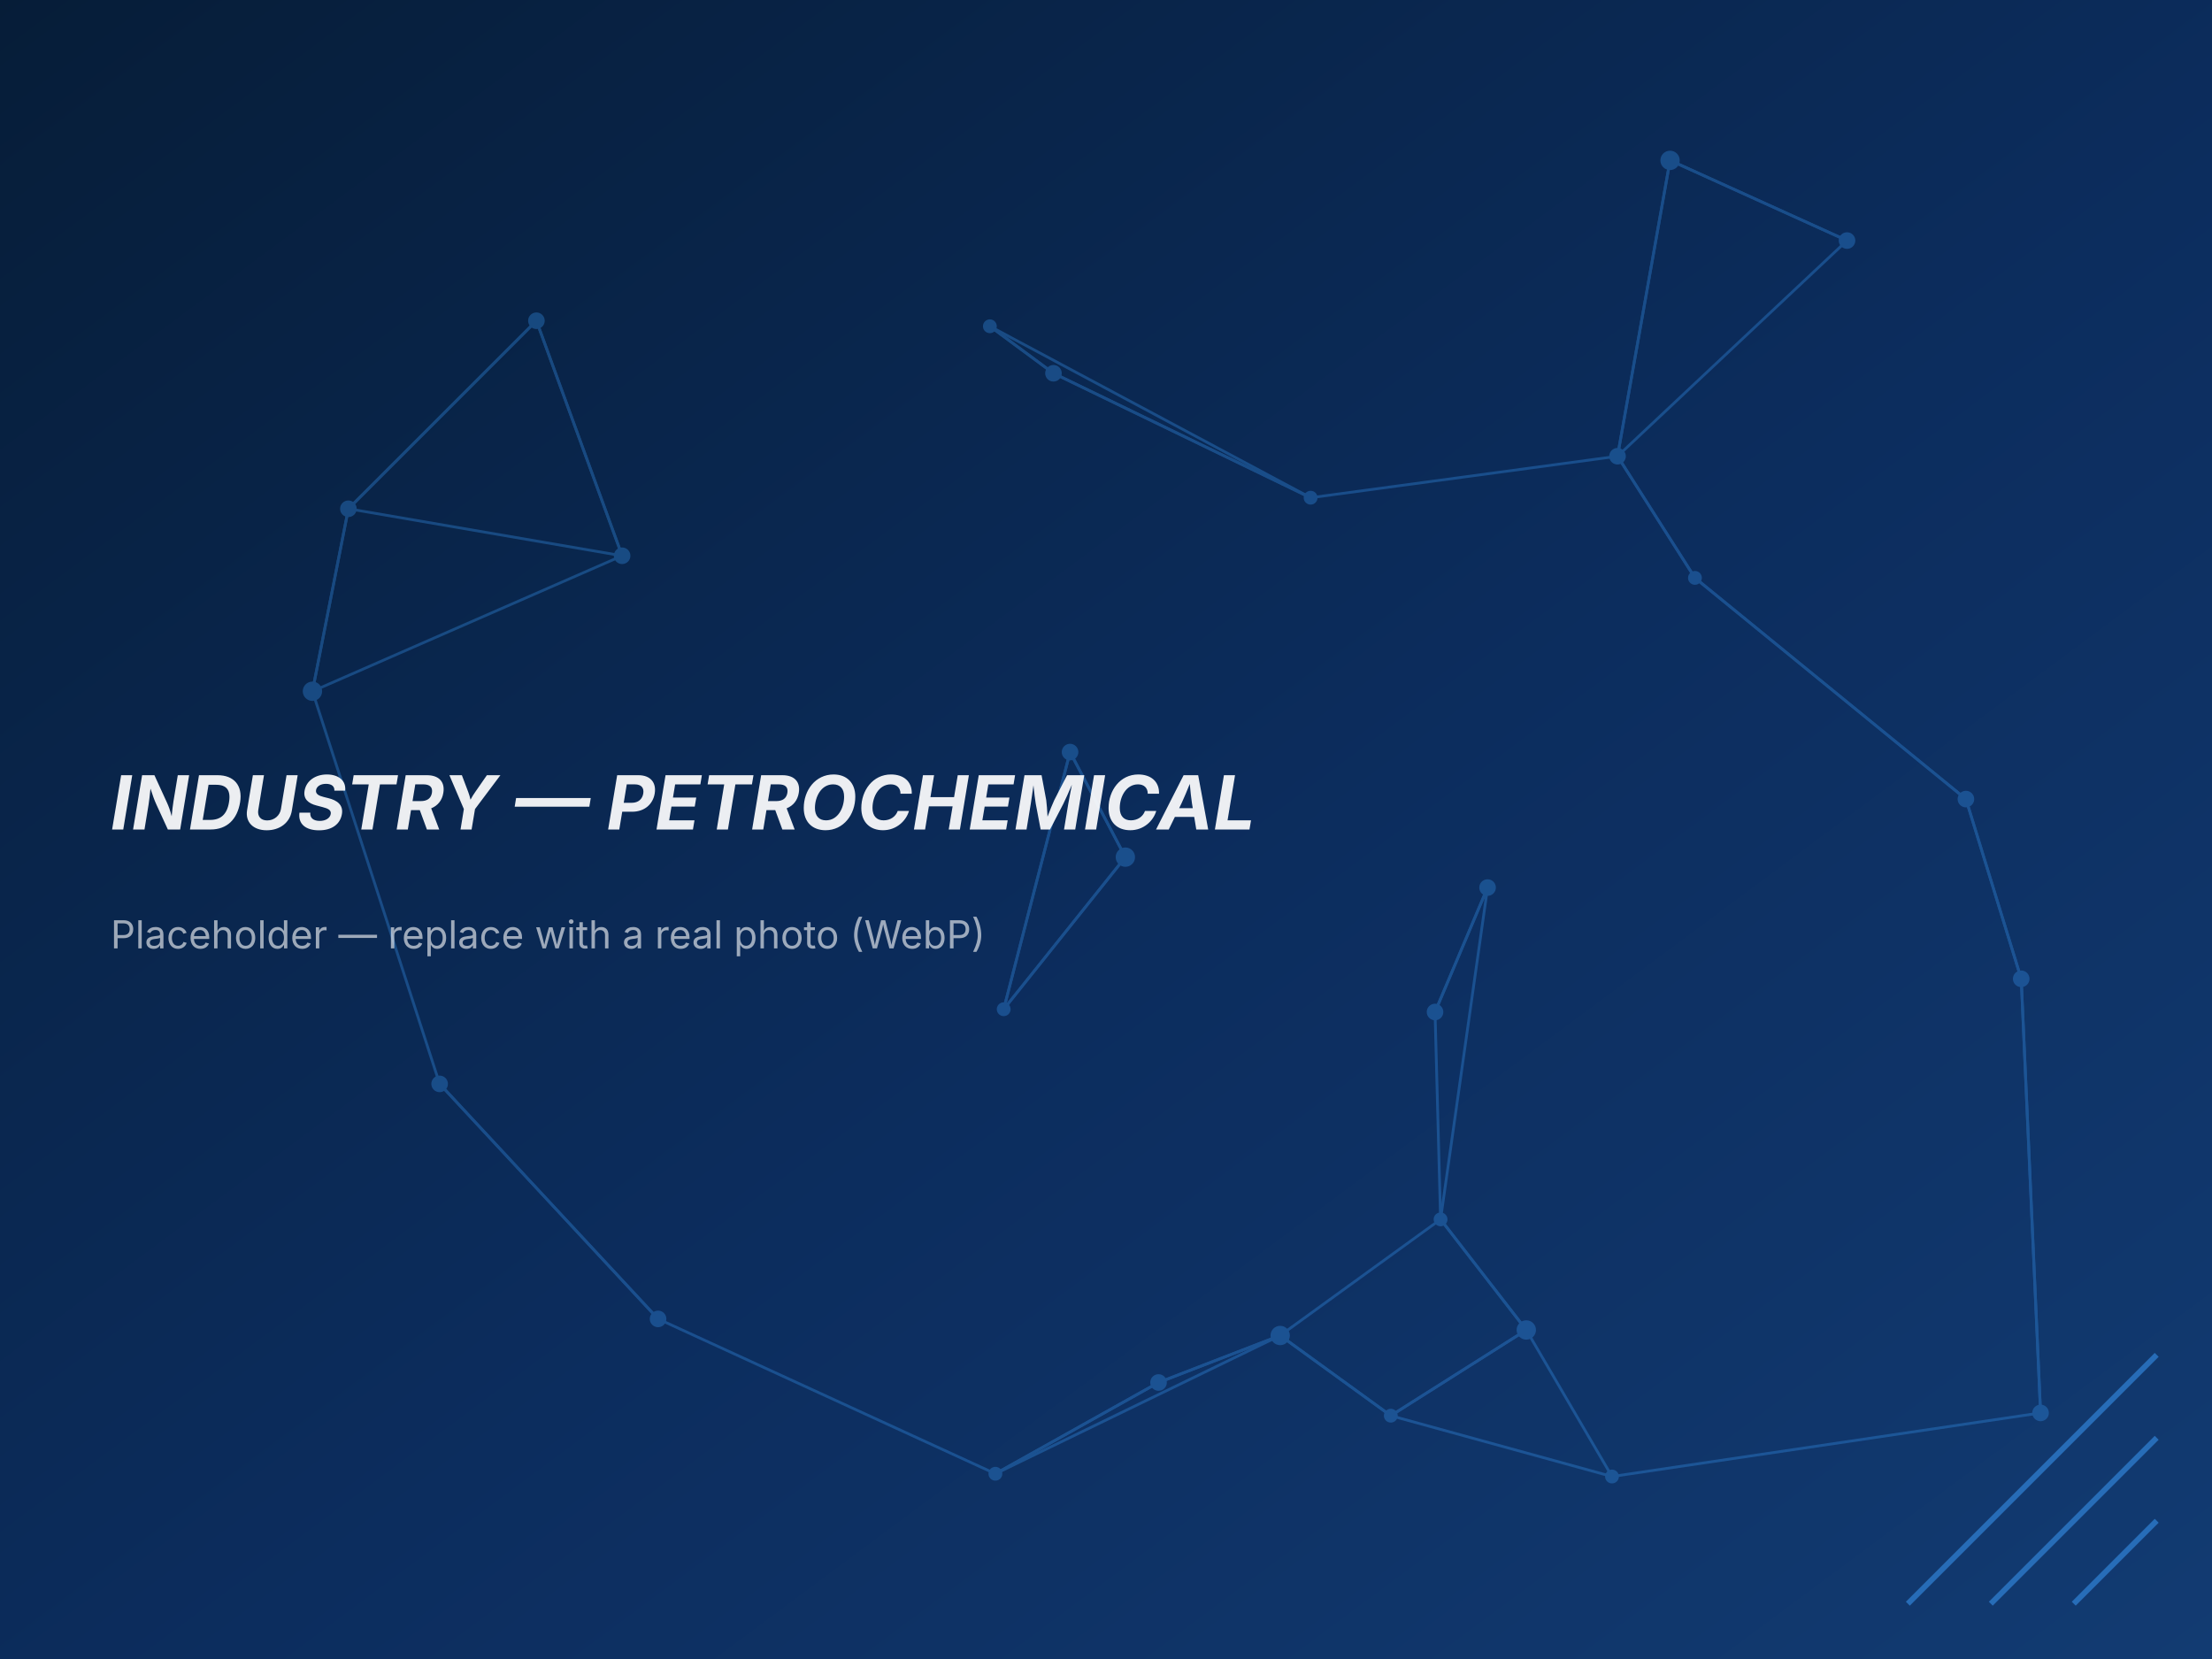
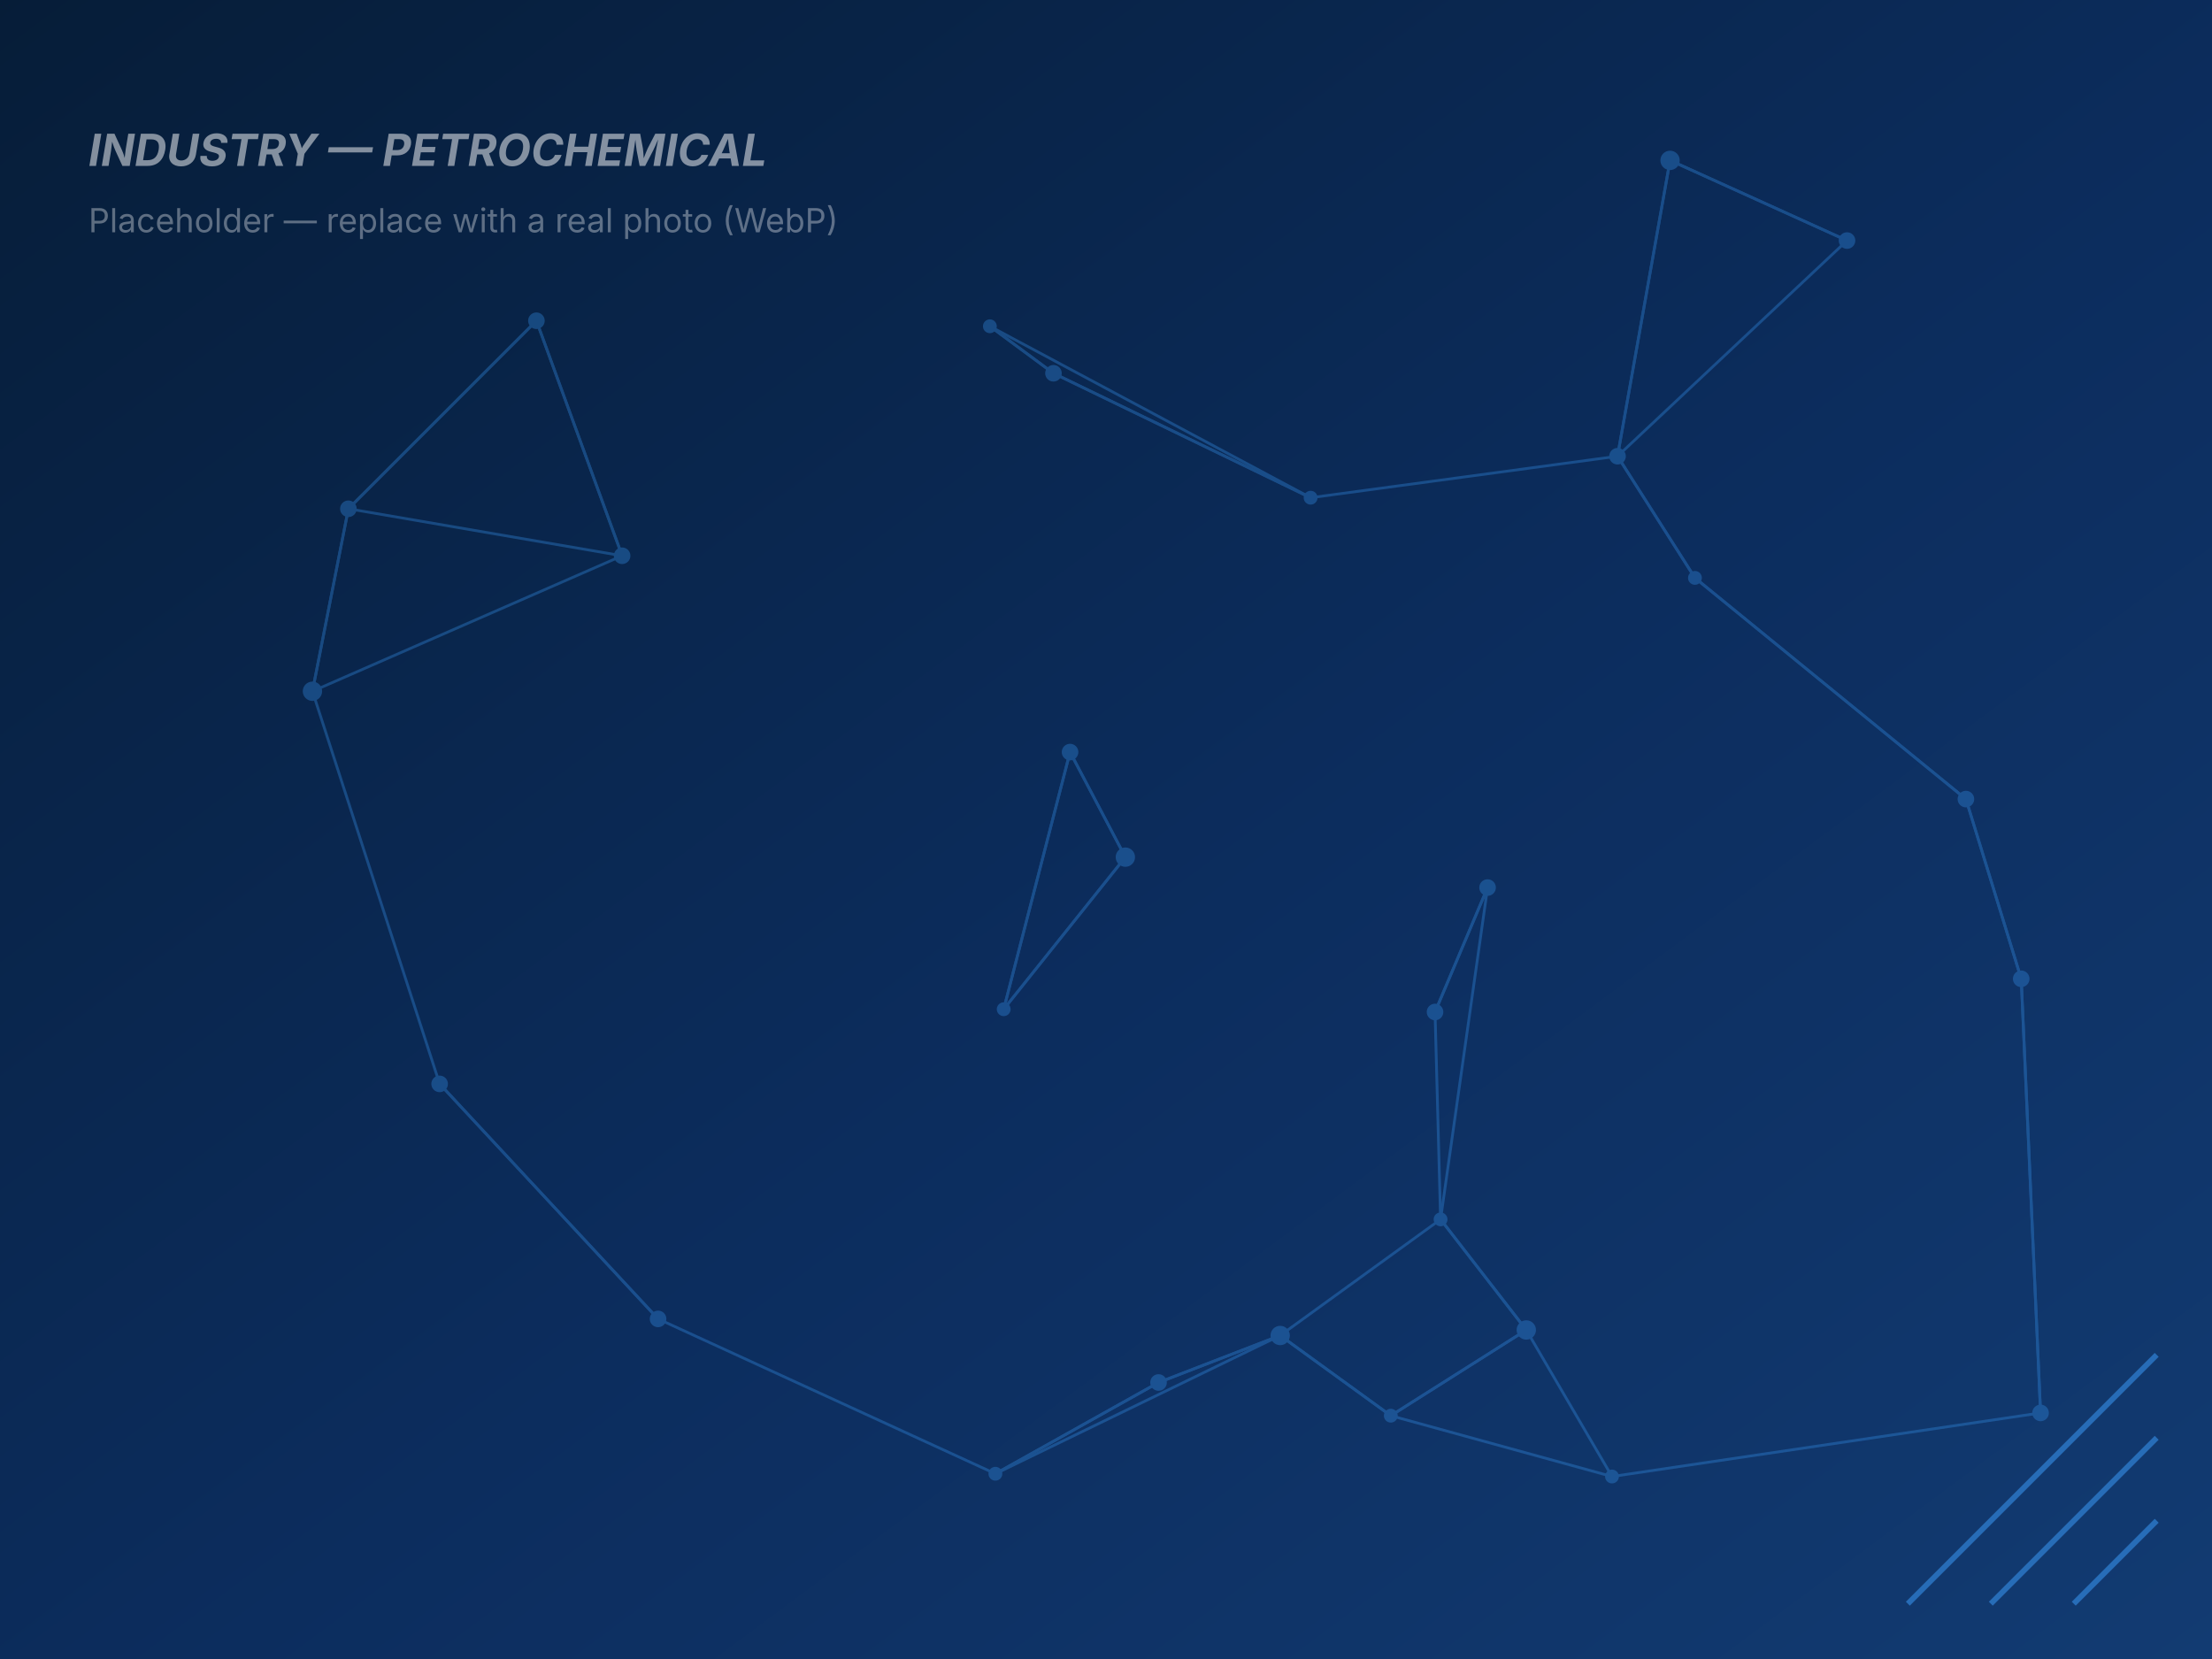
<svg xmlns="http://www.w3.org/2000/svg" width="800" height="600" viewBox="0 0 800 600" role="img" aria-label="Industry — Petrochemical">
  <defs>
    <linearGradient id="g" x1="0" y1="0" x2="1" y2="1">
      <stop offset="0" stop-color="#061D38" />
      <stop offset=".55" stop-color="#0C2D5E" />
      <stop offset="1" stop-color="#123B72" />
    </linearGradient>
  </defs>
  <rect width="800" height="600" fill="url(#g)" />
  <g stroke="#358FE8" stroke-width="1" opacity=".35" fill="#358FE8">
    <line x1="387" y1="272" x2="407" y2="310" />
    <line x1="387" y1="272" x2="363" y2="365" />
    <line x1="521" y1="441" x2="552" y2="481" />
    <line x1="521" y1="441" x2="463" y2="483" />
    <line x1="360" y1="533" x2="419" y2="500" />
    <line x1="360" y1="533" x2="463" y2="483" />
    <line x1="419" y1="500" x2="463" y2="483" />
    <line x1="419" y1="500" x2="360" y2="533" />
    <line x1="358" y1="118" x2="381" y2="135" />
    <line x1="358" y1="118" x2="474" y2="180" />
    <line x1="194" y1="116" x2="225" y2="201" />
    <line x1="194" y1="116" x2="126" y2="184" />
    <line x1="126" y1="184" x2="113" y2="250" />
    <line x1="126" y1="184" x2="194" y2="116" />
    <line x1="238" y1="477" x2="159" y2="392" />
    <line x1="238" y1="477" x2="360" y2="533" />
    <line x1="463" y1="483" x2="419" y2="500" />
    <line x1="463" y1="483" x2="503" y2="512" />
    <line x1="474" y1="180" x2="381" y2="135" />
    <line x1="474" y1="180" x2="585" y2="165" />
    <line x1="381" y1="135" x2="358" y2="118" />
    <line x1="381" y1="135" x2="474" y2="180" />
    <line x1="668" y1="87" x2="604" y2="58" />
    <line x1="668" y1="87" x2="585" y2="165" />
    <line x1="552" y1="481" x2="521" y2="441" />
    <line x1="552" y1="481" x2="503" y2="512" />
    <line x1="738" y1="511" x2="583" y2="534" />
    <line x1="738" y1="511" x2="731" y2="354" />
    <line x1="519" y1="366" x2="538" y2="321" />
    <line x1="519" y1="366" x2="521" y2="441" />
    <line x1="113" y1="250" x2="126" y2="184" />
    <line x1="113" y1="250" x2="225" y2="201" />
    <line x1="585" y1="165" x2="613" y2="209" />
    <line x1="585" y1="165" x2="604" y2="58" />
    <line x1="711" y1="289" x2="731" y2="354" />
    <line x1="711" y1="289" x2="613" y2="209" />
    <line x1="604" y1="58" x2="668" y2="87" />
    <line x1="604" y1="58" x2="585" y2="165" />
    <line x1="613" y1="209" x2="585" y2="165" />
    <line x1="613" y1="209" x2="711" y2="289" />
    <line x1="159" y1="392" x2="238" y2="477" />
    <line x1="159" y1="392" x2="113" y2="250" />
    <line x1="583" y1="534" x2="552" y2="481" />
    <line x1="583" y1="534" x2="503" y2="512" />
    <line x1="538" y1="321" x2="519" y2="366" />
    <line x1="538" y1="321" x2="521" y2="441" />
    <line x1="363" y1="365" x2="407" y2="310" />
    <line x1="363" y1="365" x2="387" y2="272" />
    <line x1="503" y1="512" x2="463" y2="483" />
    <line x1="503" y1="512" x2="552" y2="481" />
    <line x1="731" y1="354" x2="711" y2="289" />
    <line x1="731" y1="354" x2="738" y2="511" />
    <line x1="225" y1="201" x2="194" y2="116" />
    <line x1="225" y1="201" x2="126" y2="184" />
    <line x1="407" y1="310" x2="387" y2="272" />
    <line x1="407" y1="310" x2="363" y2="365" />
    <circle cx="387" cy="272" r="2.5" />
    <circle cx="521" cy="441" r="2" />
    <circle cx="360" cy="533" r="2" />
    <circle cx="419" cy="500" r="2.5" />
    <circle cx="358" cy="118" r="2" />
    <circle cx="194" cy="116" r="2.5" />
    <circle cx="126" cy="184" r="2.5" />
    <circle cx="238" cy="477" r="2.5" />
    <circle cx="463" cy="483" r="3" />
    <circle cx="474" cy="180" r="2" />
    <circle cx="381" cy="135" r="2.5" />
    <circle cx="668" cy="87" r="2.5" />
    <circle cx="552" cy="481" r="3" />
    <circle cx="738" cy="511" r="2.5" />
    <circle cx="519" cy="366" r="2.5" />
    <circle cx="113" cy="250" r="3" />
    <circle cx="585" cy="165" r="2.5" />
    <circle cx="711" cy="289" r="2.5" />
    <circle cx="604" cy="58" r="3" />
    <circle cx="613" cy="209" r="2" />
    <circle cx="159" cy="392" r="2.5" />
    <circle cx="583" cy="534" r="2" />
    <circle cx="538" cy="321" r="2.5" />
    <circle cx="363" cy="365" r="2" />
    <circle cx="503" cy="512" r="2" />
    <circle cx="731" cy="354" r="2.5" />
    <circle cx="225" cy="201" r="2.5" />
    <circle cx="407" cy="310" r="3" />
  </g>
  <g stroke="#358FE8" stroke-width="2" opacity=".6">
    <line x1="690" y1="580" x2="780" y2="490" />
    <line x1="720" y1="580" x2="780" y2="520" />
    <line x1="750" y1="580" x2="780" y2="550" />
  </g>
-   <text x="40" y="300" fill="#FFFFFF" font-family="Kanit, Inter, Arial, sans-serif" font-size="27" font-weight="700" font-style="italic" opacity=".92">INDUSTRY — PETROCHEMICAL</text>
-   <text x="40" y="343" fill="#FFFFFF" font-family="Inter, Arial, sans-serif" font-size="14" opacity=".6">Placeholder — replace with a real photo (WebP)</text>
+   <text x="32" y="60" fill="#FFFFFF" font-family="Kanit, Inter, Arial, sans-serif" font-size="16" font-weight="700" font-style="italic" opacity=".5">INDUSTRY — PETROCHEMICAL</text>
+   <text x="32" y="84" fill="#FFFFFF" font-family="Inter, Arial, sans-serif" font-size="12" opacity=".35">Placeholder — replace with a real photo (WebP)</text>
</svg>
